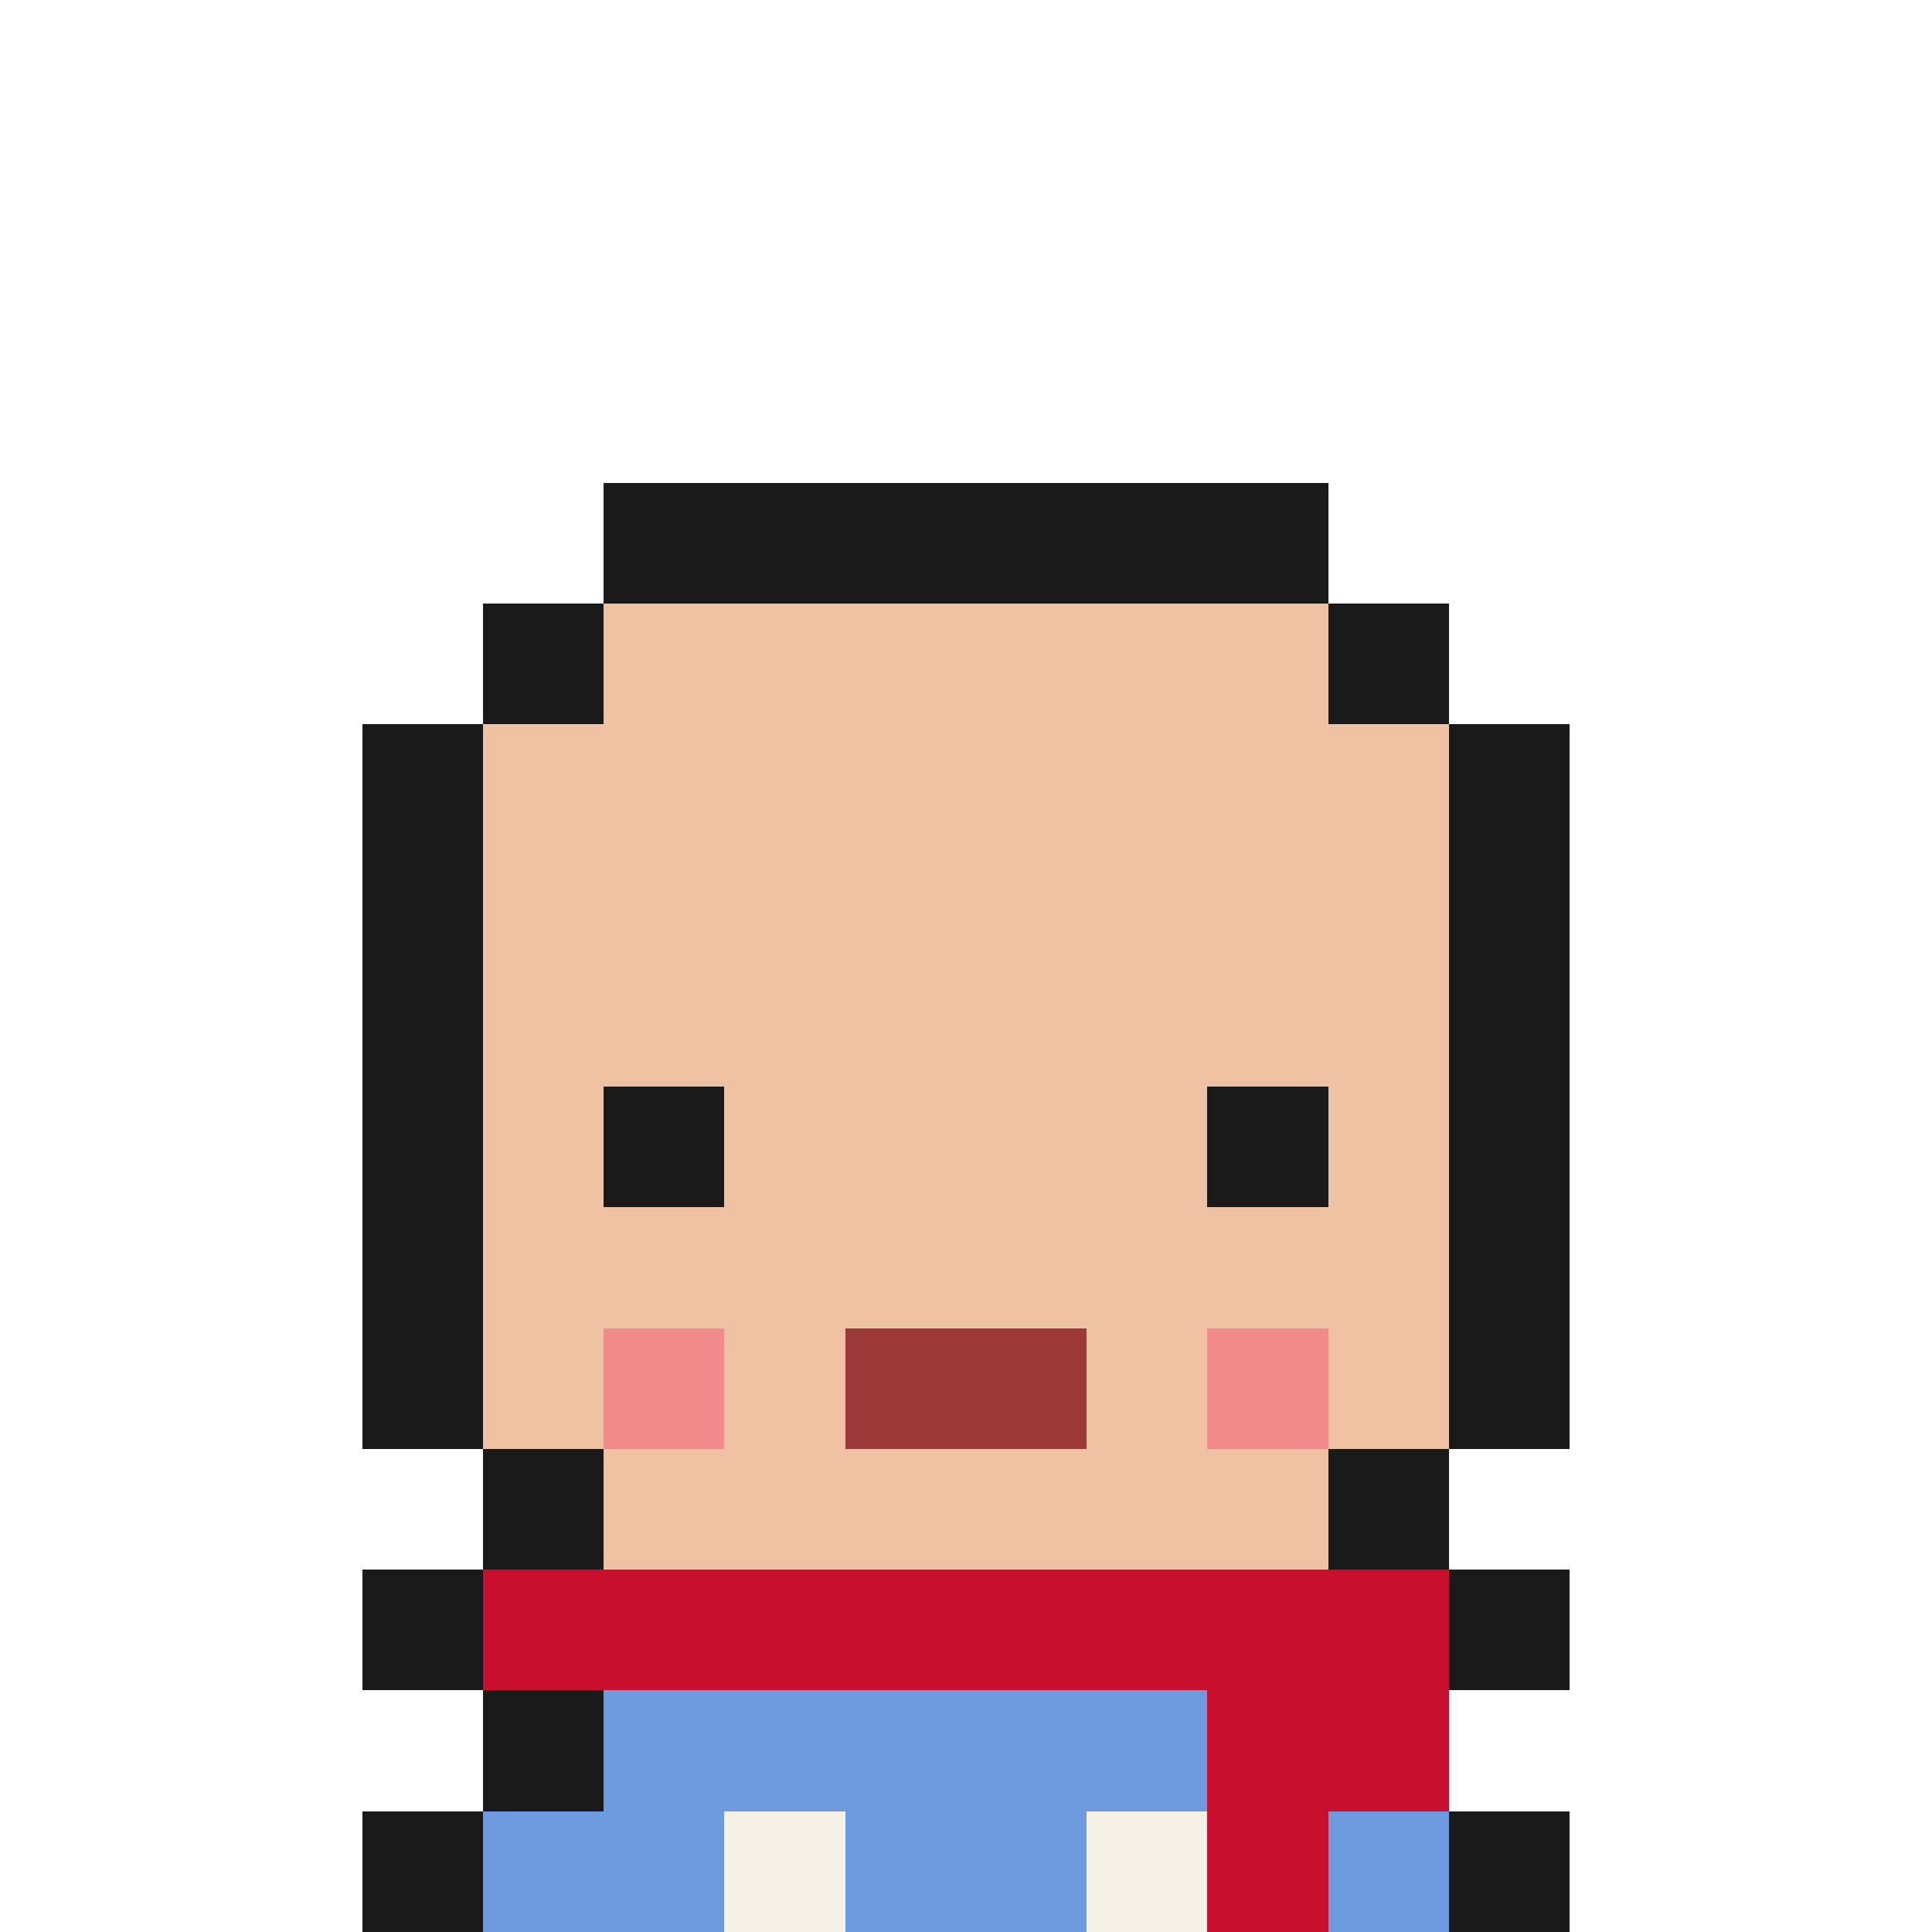
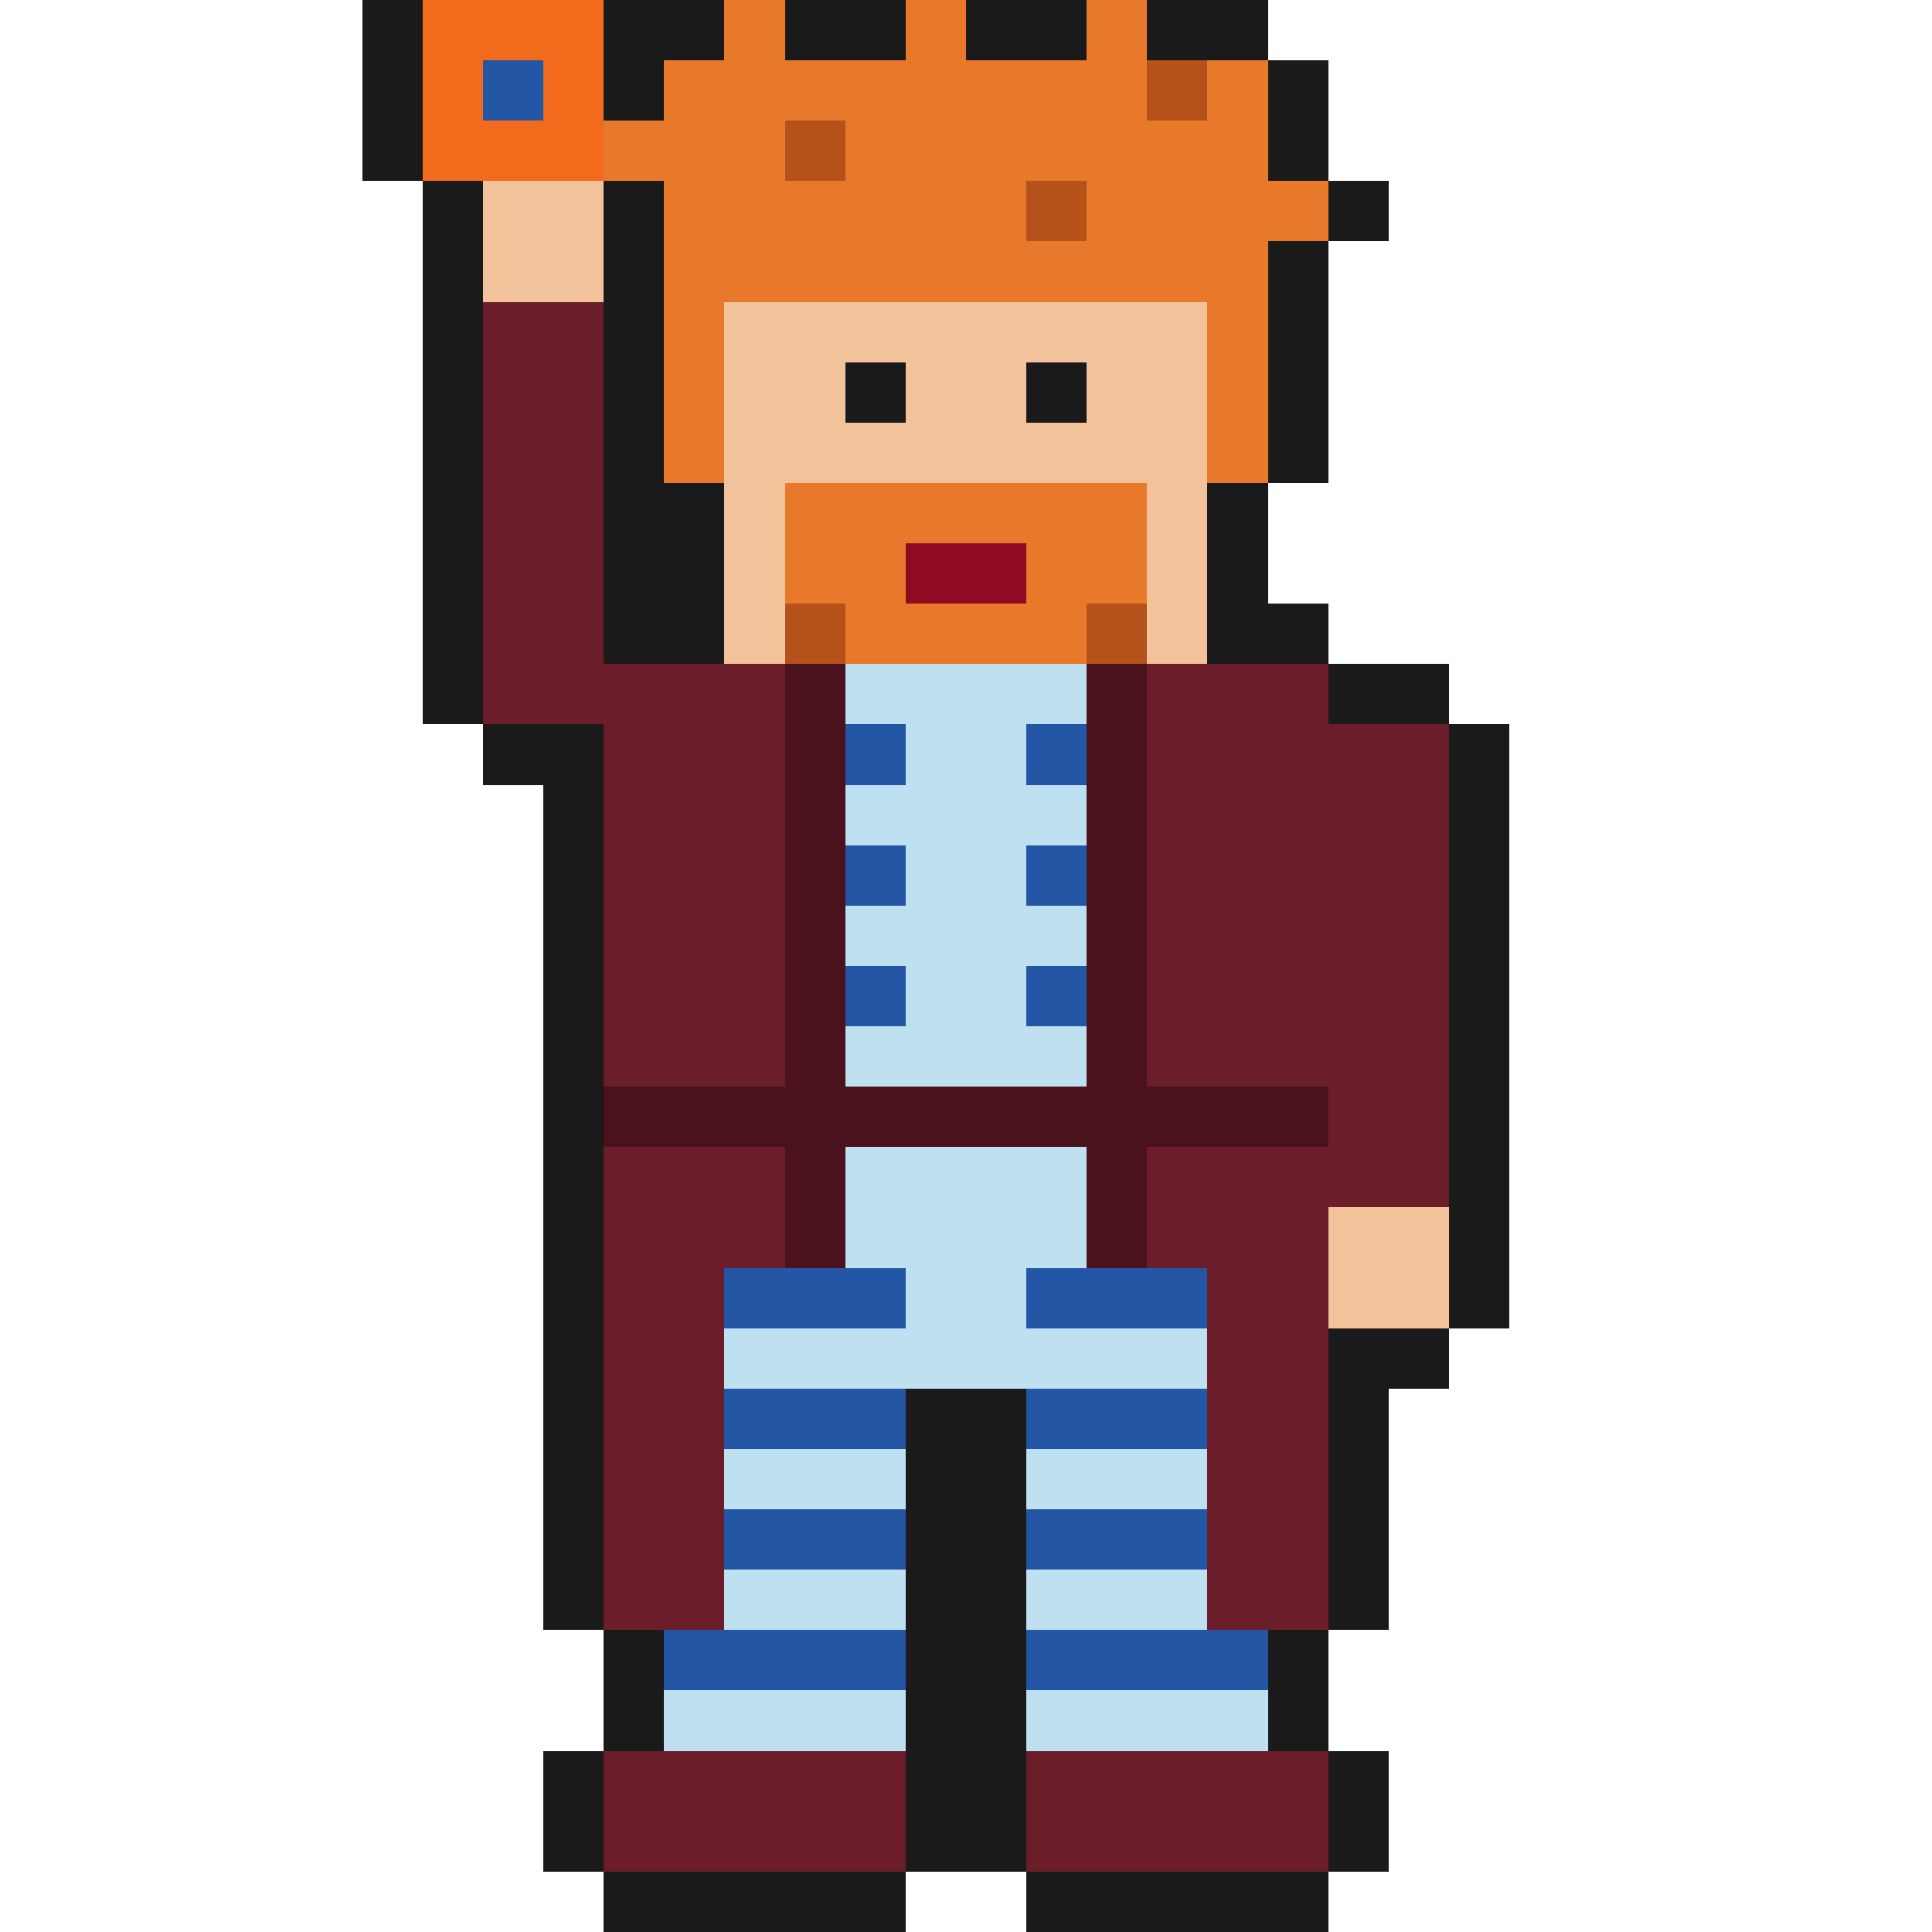
- <svg xmlns="http://www.w3.org/2000/svg" width="64" height="64" viewBox="0 0 16 16" shape-rendering="crispEdges">
-   <path fill="#1A1A1A" d="M5 4h6v1h-6zM4 5h1v1h-1zM11 5h1v1h-1zM3 6h1v1h-1zM12 6h1v1h-1zM3 7h1v1h-1zM12 7h1v1h-1zM3 8h1v1h-1zM12 8h1v1h-1zM3 9h1v1h-1zM5 9h1v1h-1zM10 9h1v1h-1zM12 9h1v1h-1zM3 10h1v1h-1zM12 10h1v1h-1zM3 11h1v1h-1zM12 11h1v1h-1zM4 12h1v1h-1zM11 12h1v1h-1zM3 13h1v1h-1zM12 13h1v1h-1zM4 14h1v1h-1zM3 15h1v1h-1zM12 15h1v1h-1z" />
-   <path fill="#F0C2A4" d="M5 5h6v1h-6zM4 6h8v1h-8zM4 7h8v1h-8zM4 8h8v1h-8zM4 9h1v1h-1zM6 9h4v1h-4zM11 9h1v1h-1zM4 10h8v1h-8zM4 11h1v1h-1zM6 11h1v1h-1zM9 11h1v1h-1zM11 11h1v1h-1zM5 12h6v1h-6z" />
-   <path fill="#F28C8C" d="M5 11h1v1h-1zM10 11h1v1h-1z" />
-   <path fill="#9C3A3A" d="M7 11h2v1h-2z" />
-   <path fill="#C8102E" d="M4 13h8v1h-8zM10 14h2v1h-2zM10 15h1v1h-1z" />
-   <path fill="#6E9BE0" d="M5 14h5v1h-5zM4 15h2v1h-2zM7 15h2v1h-2zM11 15h1v1h-1z" />
-   <path fill="#F6F1E7" d="M6 15h1v1h-1zM9 15h1v1h-1z" />
+ <svg xmlns="http://www.w3.org/2000/svg" width="64" height="64" viewBox="0 0 32 32" shape-rendering="crispEdges">
+   <path fill="#1A1A1A" d="M6 0h1v1h-1zM10 0h2v1h-2zM13 0h2v1h-2zM16 0h2v1h-2zM19 0h2v1h-2zM6 1h1v1h-1zM10 1h1v1h-1zM21 1h1v1h-1zM6 2h1v1h-1zM21 2h1v1h-1zM7 3h1v1h-1zM10 3h1v1h-1zM22 3h1v1h-1zM7 4h1v1h-1zM10 4h1v1h-1zM21 4h1v1h-1zM7 5h1v1h-1zM10 5h1v1h-1zM21 5h1v1h-1zM7 6h1v1h-1zM10 6h1v1h-1zM14 6h1v1h-1zM17 6h1v1h-1zM21 6h1v1h-1zM7 7h1v1h-1zM10 7h1v1h-1zM21 7h1v1h-1zM7 8h1v1h-1zM10 8h2v1h-2zM20 8h1v1h-1zM7 9h1v1h-1zM10 9h2v1h-2zM20 9h1v1h-1zM7 10h1v1h-1zM10 10h2v1h-2zM20 10h2v1h-2zM7 11h1v1h-1zM22 11h2v1h-2zM8 12h2v1h-2zM24 12h1v1h-1zM9 13h1v1h-1zM24 13h1v1h-1zM9 14h1v1h-1zM24 14h1v1h-1zM9 15h1v1h-1zM24 15h1v1h-1zM9 16h1v1h-1zM24 16h1v1h-1zM9 17h1v1h-1zM24 17h1v1h-1zM9 18h1v1h-1zM24 18h1v1h-1zM9 19h1v1h-1zM24 19h1v1h-1zM9 20h1v1h-1zM24 20h1v1h-1zM9 21h1v1h-1zM24 21h1v1h-1zM9 22h1v1h-1zM22 22h2v1h-2zM9 23h1v1h-1zM15 23h2v1h-2zM22 23h1v1h-1zM9 24h1v1h-1zM15 24h2v1h-2zM22 24h1v1h-1zM9 25h1v1h-1zM15 25h2v1h-2zM22 25h1v1h-1zM9 26h1v1h-1zM15 26h2v1h-2zM22 26h1v1h-1zM10 27h1v1h-1zM15 27h2v1h-2zM21 27h1v1h-1zM10 28h1v1h-1zM15 28h2v1h-2zM21 28h1v1h-1zM9 29h1v1h-1zM15 29h2v1h-2zM22 29h1v1h-1zM9 30h1v1h-1zM15 30h2v1h-2zM22 30h1v1h-1zM10 31h5v1h-5zM17 31h5v1h-5z" />
+   <path fill="#F26B1D" d="M7 0h3v1h-3zM7 1h1v1h-1zM9 1h1v1h-1zM7 2h3v1h-3z" />
+   <path fill="#E8792A" d="M12 0h1v1h-1zM15 0h1v1h-1zM18 0h1v1h-1zM11 1h8v1h-8zM20 1h1v1h-1zM10 2h3v1h-3zM14 2h7v1h-7zM11 3h6v1h-6zM18 3h4v1h-4zM11 4h10v1h-10zM11 5h1v1h-1zM20 5h1v1h-1zM11 6h1v1h-1zM20 6h1v1h-1zM11 7h1v1h-1zM20 7h1v1h-1zM13 8h6v1h-6zM13 9h2v1h-2zM17 9h2v1h-2zM14 10h4v1h-4z" />
+   <path fill="#2456A6" d="M8 1h1v1h-1zM14 12h1v1h-1zM17 12h1v1h-1zM14 14h1v1h-1zM17 14h1v1h-1zM14 16h1v1h-1zM17 16h1v1h-1zM12 21h3v1h-3zM17 21h3v1h-3zM12 23h3v1h-3zM17 23h3v1h-3zM12 25h3v1h-3zM17 25h3v1h-3zM11 27h4v1h-4zM17 27h4v1h-4z" />
+   <path fill="#B4521A" d="M19 1h1v1h-1zM13 2h1v1h-1zM17 3h1v1h-1zM13 10h1v1h-1zM18 10h1v1h-1z" />
+   <path fill="#F2C29B" d="M8 3h2v1h-2zM8 4h2v1h-2zM12 5h8v1h-8zM12 6h2v1h-2zM15 6h2v1h-2zM18 6h2v1h-2zM12 7h8v1h-8zM12 8h1v1h-1zM19 8h1v1h-1zM12 9h1v1h-1zM19 9h1v1h-1zM12 10h1v1h-1zM19 10h1v1h-1zM22 20h2v1h-2zM22 21h2v1h-2z" />
+   <path fill="#6B1E2A" d="M8 5h2v1h-2zM8 6h2v1h-2zM8 7h2v1h-2zM8 8h2v1h-2zM8 9h2v1h-2zM8 10h2v1h-2zM8 11h5v1h-5zM19 11h3v1h-3zM10 12h3v1h-3zM19 12h5v1h-5zM10 13h3v1h-3zM19 13h5v1h-5zM10 14h3v1h-3zM19 14h5v1h-5zM10 15h3v1h-3zM19 15h5v1h-5zM10 16h3v1h-3zM19 16h5v1h-5zM10 17h3v1h-3zM19 17h5v1h-5zM22 18h2v1h-2zM10 19h3v1h-3zM19 19h5v1h-5zM10 20h3v1h-3zM19 20h3v1h-3zM10 21h2v1h-2zM20 21h2v1h-2zM10 22h2v1h-2zM20 22h2v1h-2zM10 23h2v1h-2zM20 23h2v1h-2zM10 24h2v1h-2zM20 24h2v1h-2zM10 25h2v1h-2zM20 25h2v1h-2zM10 26h2v1h-2zM20 26h2v1h-2zM10 29h5v1h-5zM17 29h5v1h-5zM10 30h5v1h-5zM17 30h5v1h-5z" />
+   <path fill="#8E0B21" d="M15 9h2v1h-2z" />
+   <path fill="#4A121C" d="M13 11h1v1h-1zM18 11h1v1h-1zM13 12h1v1h-1zM18 12h1v1h-1zM13 13h1v1h-1zM18 13h1v1h-1zM13 14h1v1h-1zM18 14h1v1h-1zM13 15h1v1h-1zM18 15h1v1h-1zM13 16h1v1h-1zM18 16h1v1h-1zM13 17h1v1h-1zM18 17h1v1h-1zM10 18h12v1h-12zM13 19h1v1h-1zM18 19h1v1h-1zM13 20h1v1h-1zM18 20h1v1h-1z" />
+   <path fill="#BFE0F0" d="M14 11h4v1h-4zM15 12h2v1h-2zM14 13h4v1h-4zM15 14h2v1h-2zM14 15h4v1h-4zM15 16h2v1h-2zM14 17h4v1h-4zM14 19h4v1h-4zM14 20h4v1h-4zM15 21h2v1h-2zM12 22h8v1h-8zM12 24h3v1h-3zM17 24h3v1h-3zM12 26h3v1h-3zM17 26h3v1h-3zM11 28h4v1h-4zM17 28h4v1h-4z" />
</svg>
